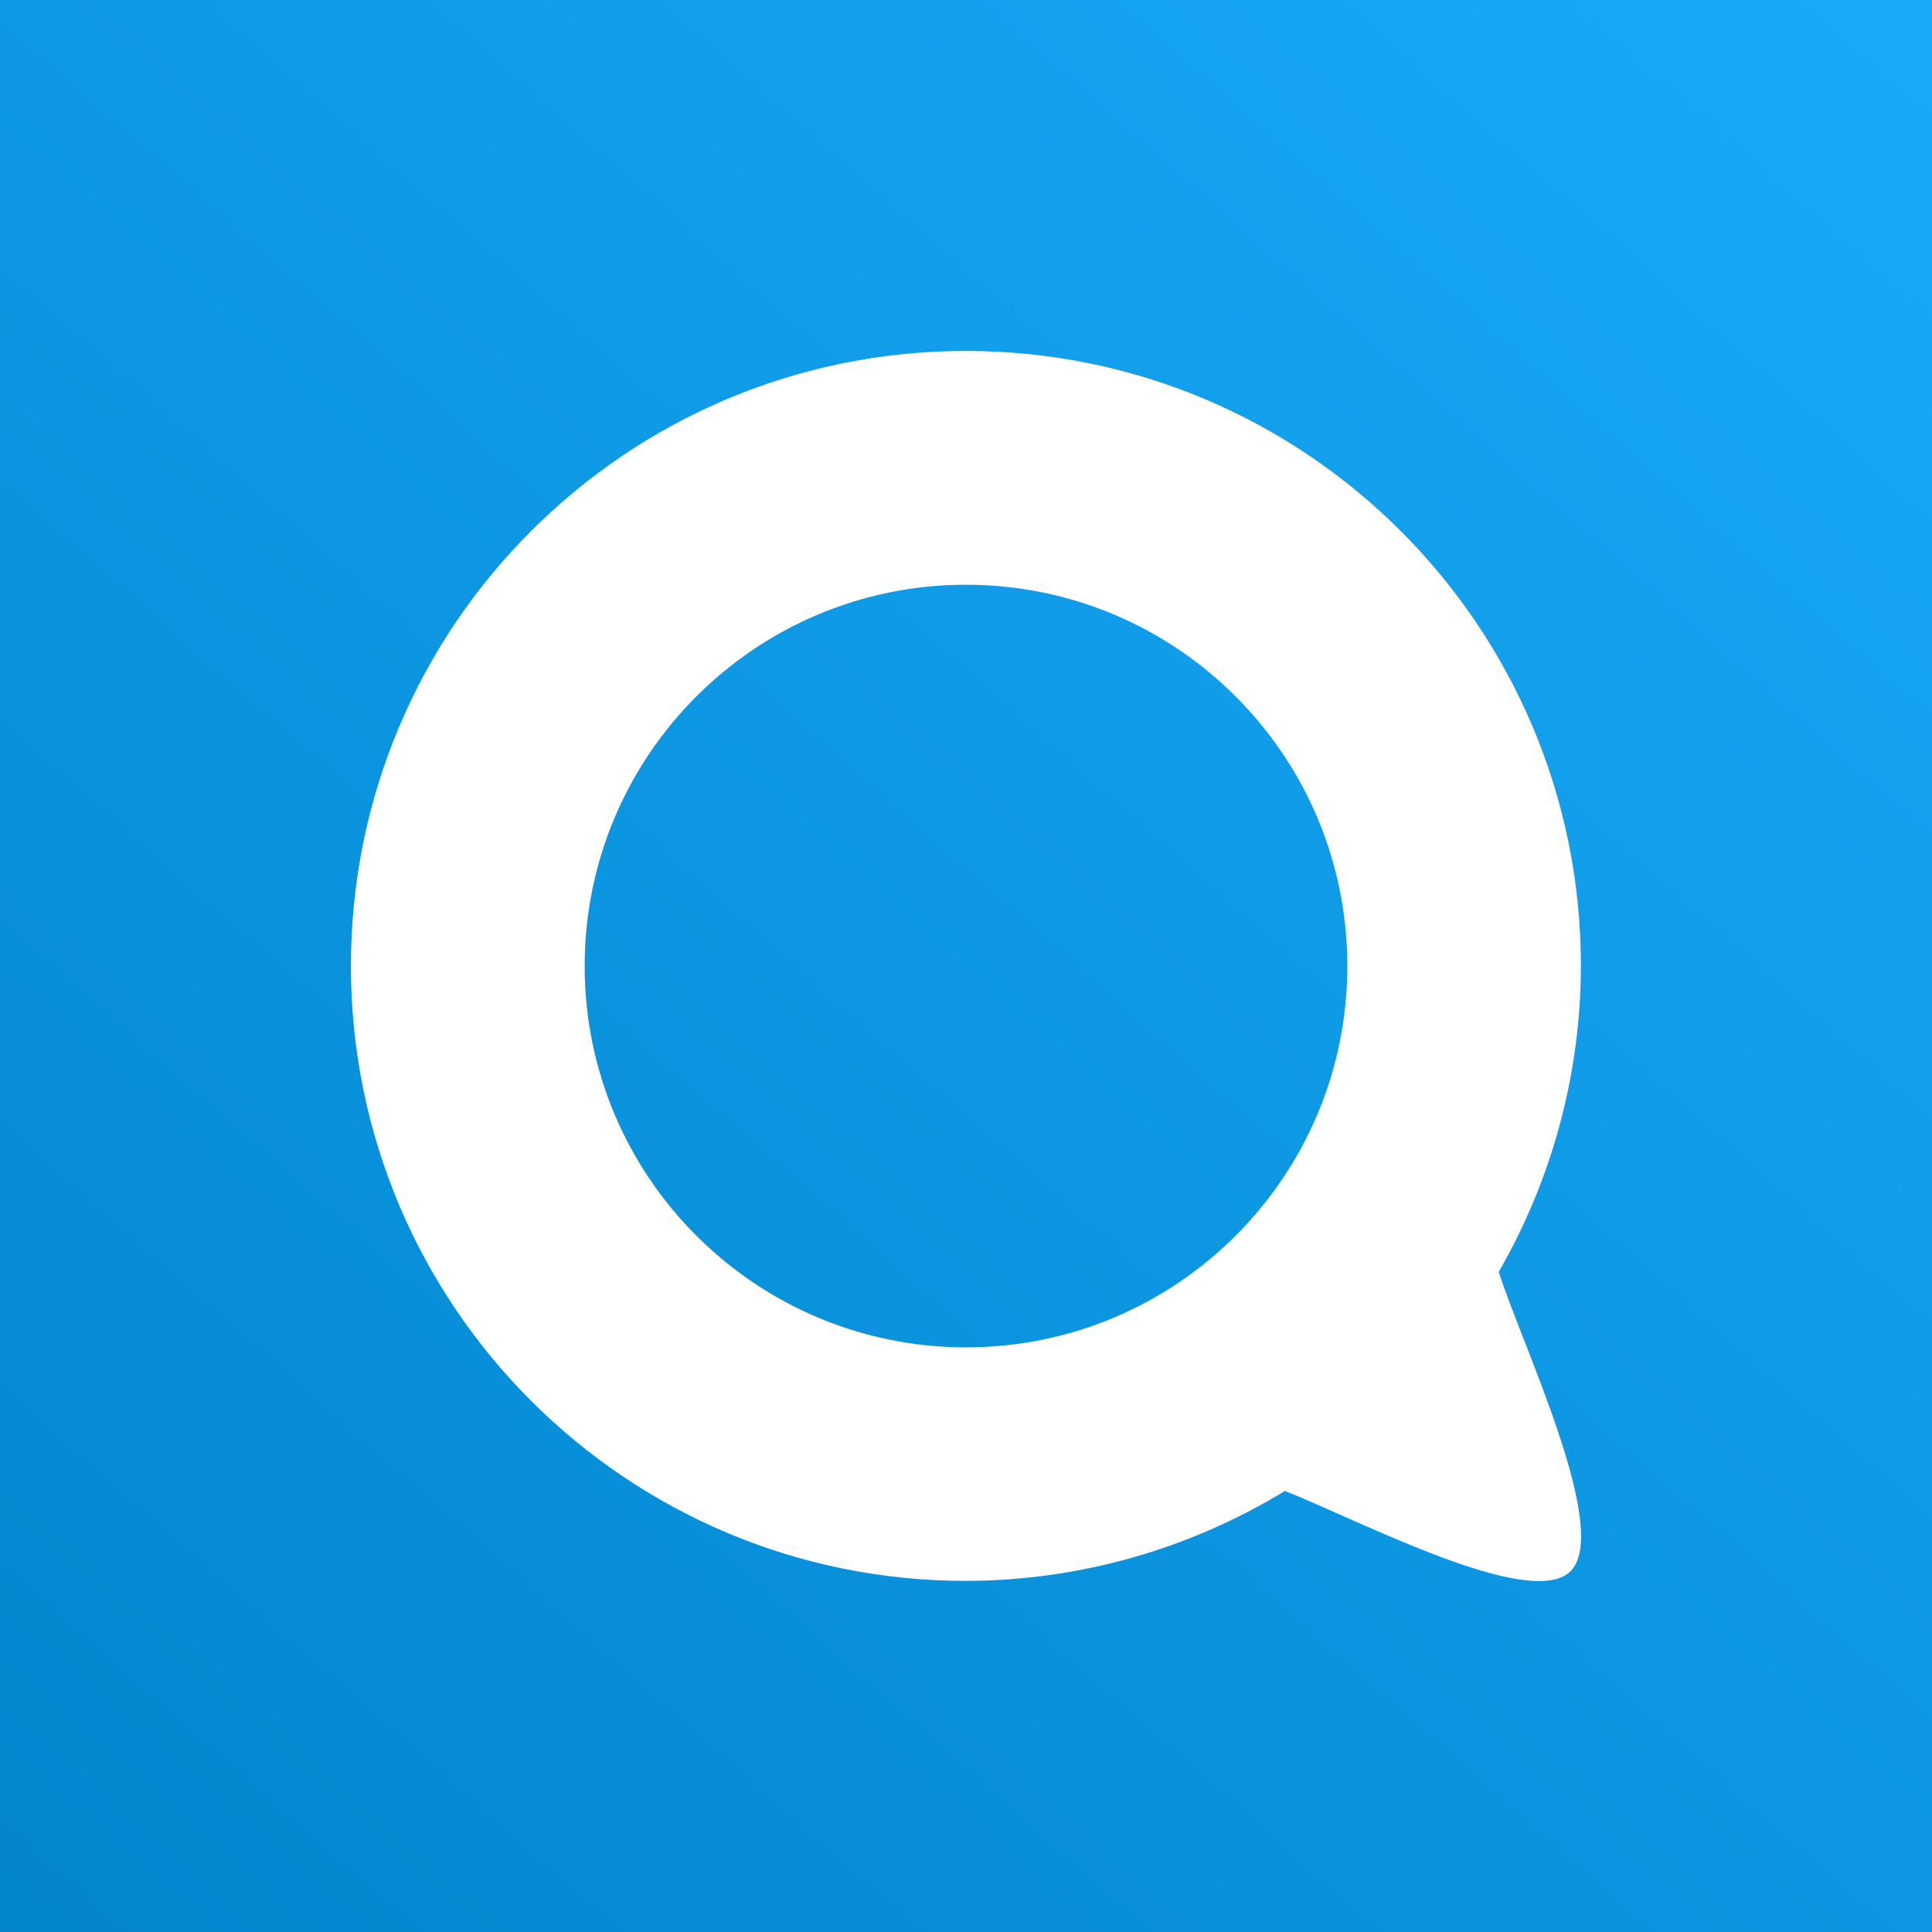
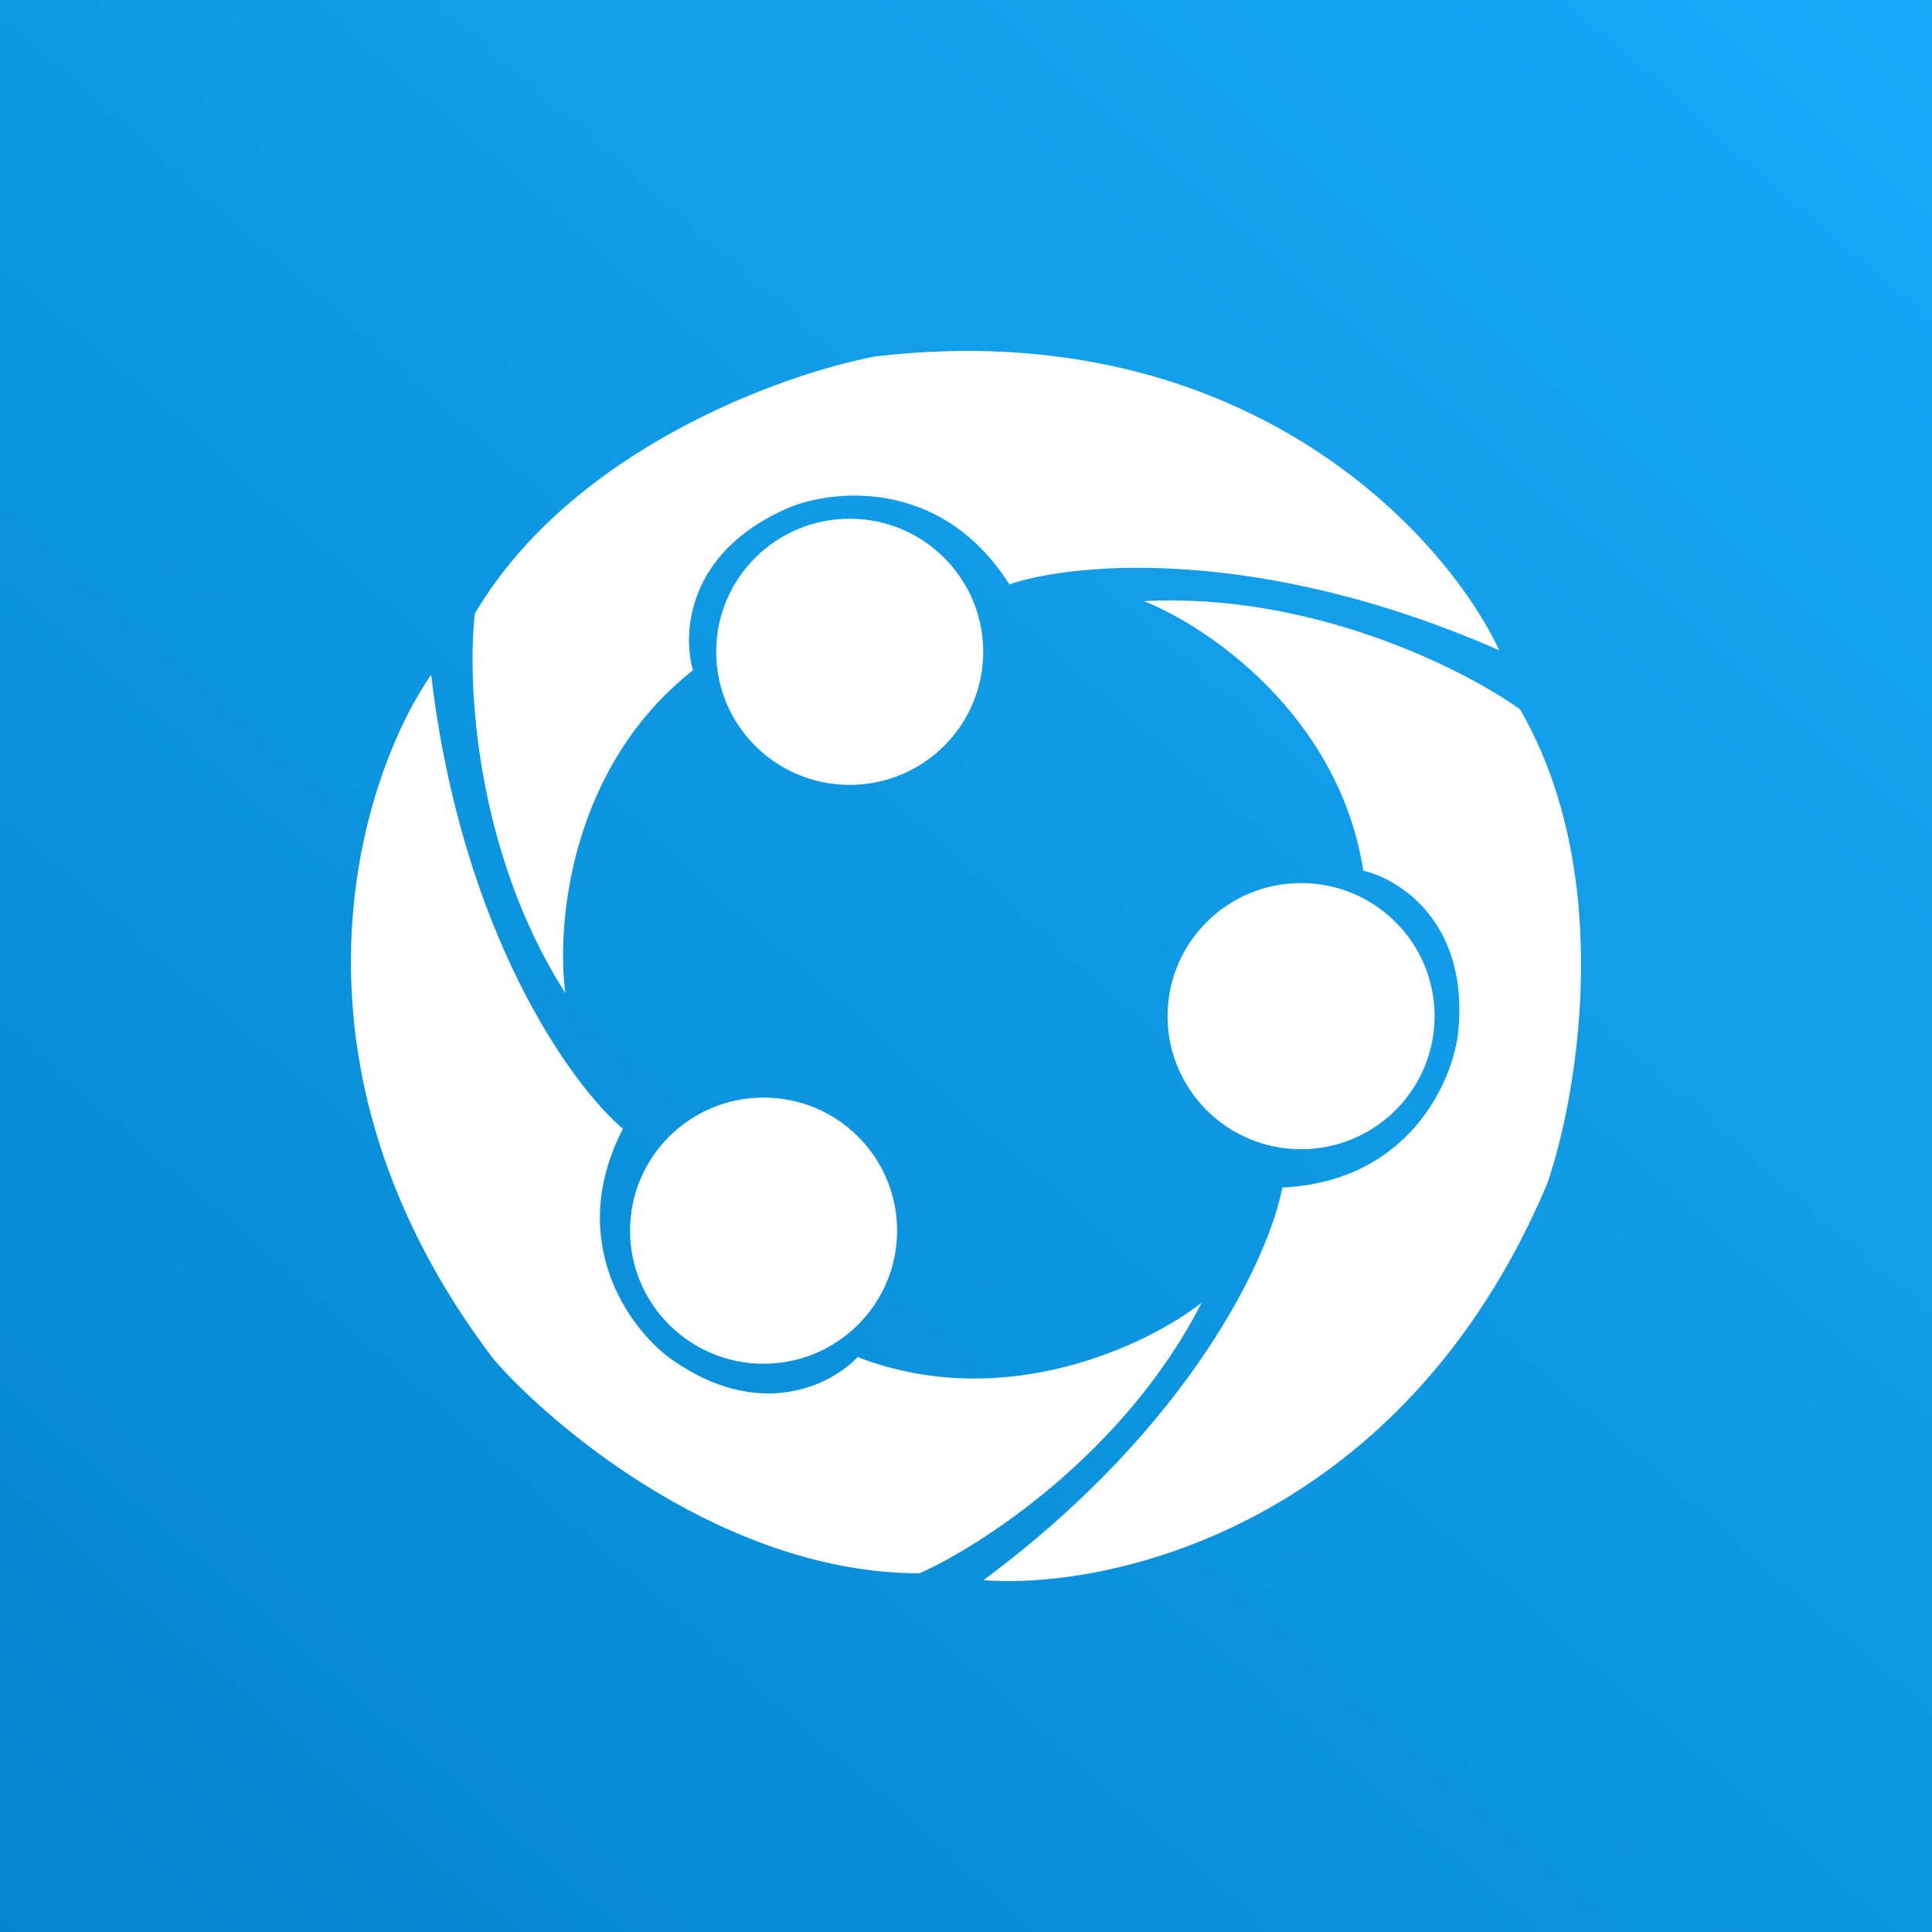
- <svg xmlns="http://www.w3.org/2000/svg" id="svg19" xml:space="preserve" viewBox="0 0 1024 1024" version="1.1" stroke-miterlimit="1.414" stroke-linejoin="round" fill-rule="evenodd" clip-rule="evenodd">
-   <defs id="defs15">
-     <linearGradient gradientUnits="userSpaceOnUse" gradientTransform="matrix(8.96 0 0 8.96 -7.8457e-5 .00019795)" y2="-7.6294e-6" y1="150" x2="150" x1="18.23" id="a">
-       <stop id="stop10" offset="0" stop-color="#0082c9" />
-       <stop id="stop12" offset="1" stop-color="#1cafff" />
+ <svg xmlns="http://www.w3.org/2000/svg" width="1024" height="1024" viewBox="0 0 1024 1024" fill="none">
+   <g clip-path="url(#clip0_206_14521)">
+     <path d="M1024 0H0V1024H1024V0Z" fill="url(#paint0_linear_206_14521)" />
+     <path d="M606.296 318.607C695.769 313.914 776.479 354.983 805.649 375.974C856.273 463.457 836.39 580.016 820.039 627.474C743.647 808.178 589.03 842.729 521.271 837.514C632.589 754.854 673.14 664.371 679.681 629.43C746.655 626.17 769.677 573.627 772.816 547.682C778.964 489.273 741.946 465.935 722.586 461.502C709.636 378.842 639.652 331.776 606.296 318.607ZM228.514 357.607C244.734 495.026 303.075 575.339 330.152 598.286C299.543 657.739 333.685 703.893 354.614 719.538C402.229 754.088 441.079 733.749 454.553 719.277C532.776 749.394 608.645 712.628 636.9 690.464C596.219 770.125 520.219 819.277 487.386 833.88C386.139 833.88 294.703 758.391 261.739 720.581C142.834 564.258 190.056 413.41 228.514 357.607ZM404.715 581.731C443.799 581.732 475.482 613.311 475.482 652.267C475.482 691.222 443.799 722.802 404.715 722.802C365.631 722.802 333.946 691.222 333.946 652.267C333.946 613.311 365.631 581.731 404.715 581.731ZM689.604 468.04C728.688 468.04 760.373 499.62 760.373 538.575C760.373 577.53 728.688 609.109 689.604 609.109C650.521 609.109 618.837 577.53 618.837 538.575C618.837 499.62 650.521 468.04 689.604 468.04ZM464.098 188.876C659.527 166.19 765.874 283.27 794.652 344.679C667.637 288.877 568.614 298.134 534.996 309.737C499.154 253.284 441.86 259.15 417.791 269.189C363.767 292.527 361.674 336.204 367.299 355.239C301.502 407.13 294.83 490.964 299.67 526.427C251.532 451.068 247.608 360.845 251.663 325.252C303.071 238.159 414.783 198.133 464.098 188.876ZM450.353 274.938C489.437 274.938 521.121 306.517 521.121 345.473C521.121 384.428 489.436 416.007 450.353 416.007C411.269 416.007 379.585 384.428 379.585 345.473C379.585 306.517 411.269 274.938 450.353 274.938Z" fill="white" />
+   </g>
+   <defs>
+     <linearGradient id="paint0_linear_206_14521" x1="163.341" y1="1344" x2="1344" y2="0" gradientUnits="userSpaceOnUse">
+       <stop stop-color="#0082C9" />
+       <stop offset="1" stop-color="#1CAFFF" />
    </linearGradient>
+     <clipPath id="clip0_206_14521">
+       <rect width="1024" height="1024" fill="white" />
+     </clipPath>
  </defs>
-   <rect id="rect17" fill-rule="evenodd" fill="url(#a)" height="1024" width="1024" />
-   <path style="fill:#ffffff" d="M 511.959,186 A 325.964,325.951 0 0 0 186,511.96 325.964,325.951 0 0 0 511.959,837.911 325.964,325.951 0 0 0 681.049,790.225 c 40.062,15.919 129.798,63.147 151.155,42.747 22.318,-21.312 -26.201,-121.618 -37.833,-158.891 A 325.964,325.951 0 0 0 837.915,511.958 325.964,325.951 0 0 0 511.96,186.011 Z m 0.037,123.923 A 202.118,202.112 0 0 1 714.114,512.035 202.118,202.112 0 0 1 511.996,714.132 202.118,202.112 0 0 1 309.879,512.035 202.118,202.112 0 0 1 511.996,309.923 Z" stroke-width="0.14" fill="#000" id="path25" />
</svg>
